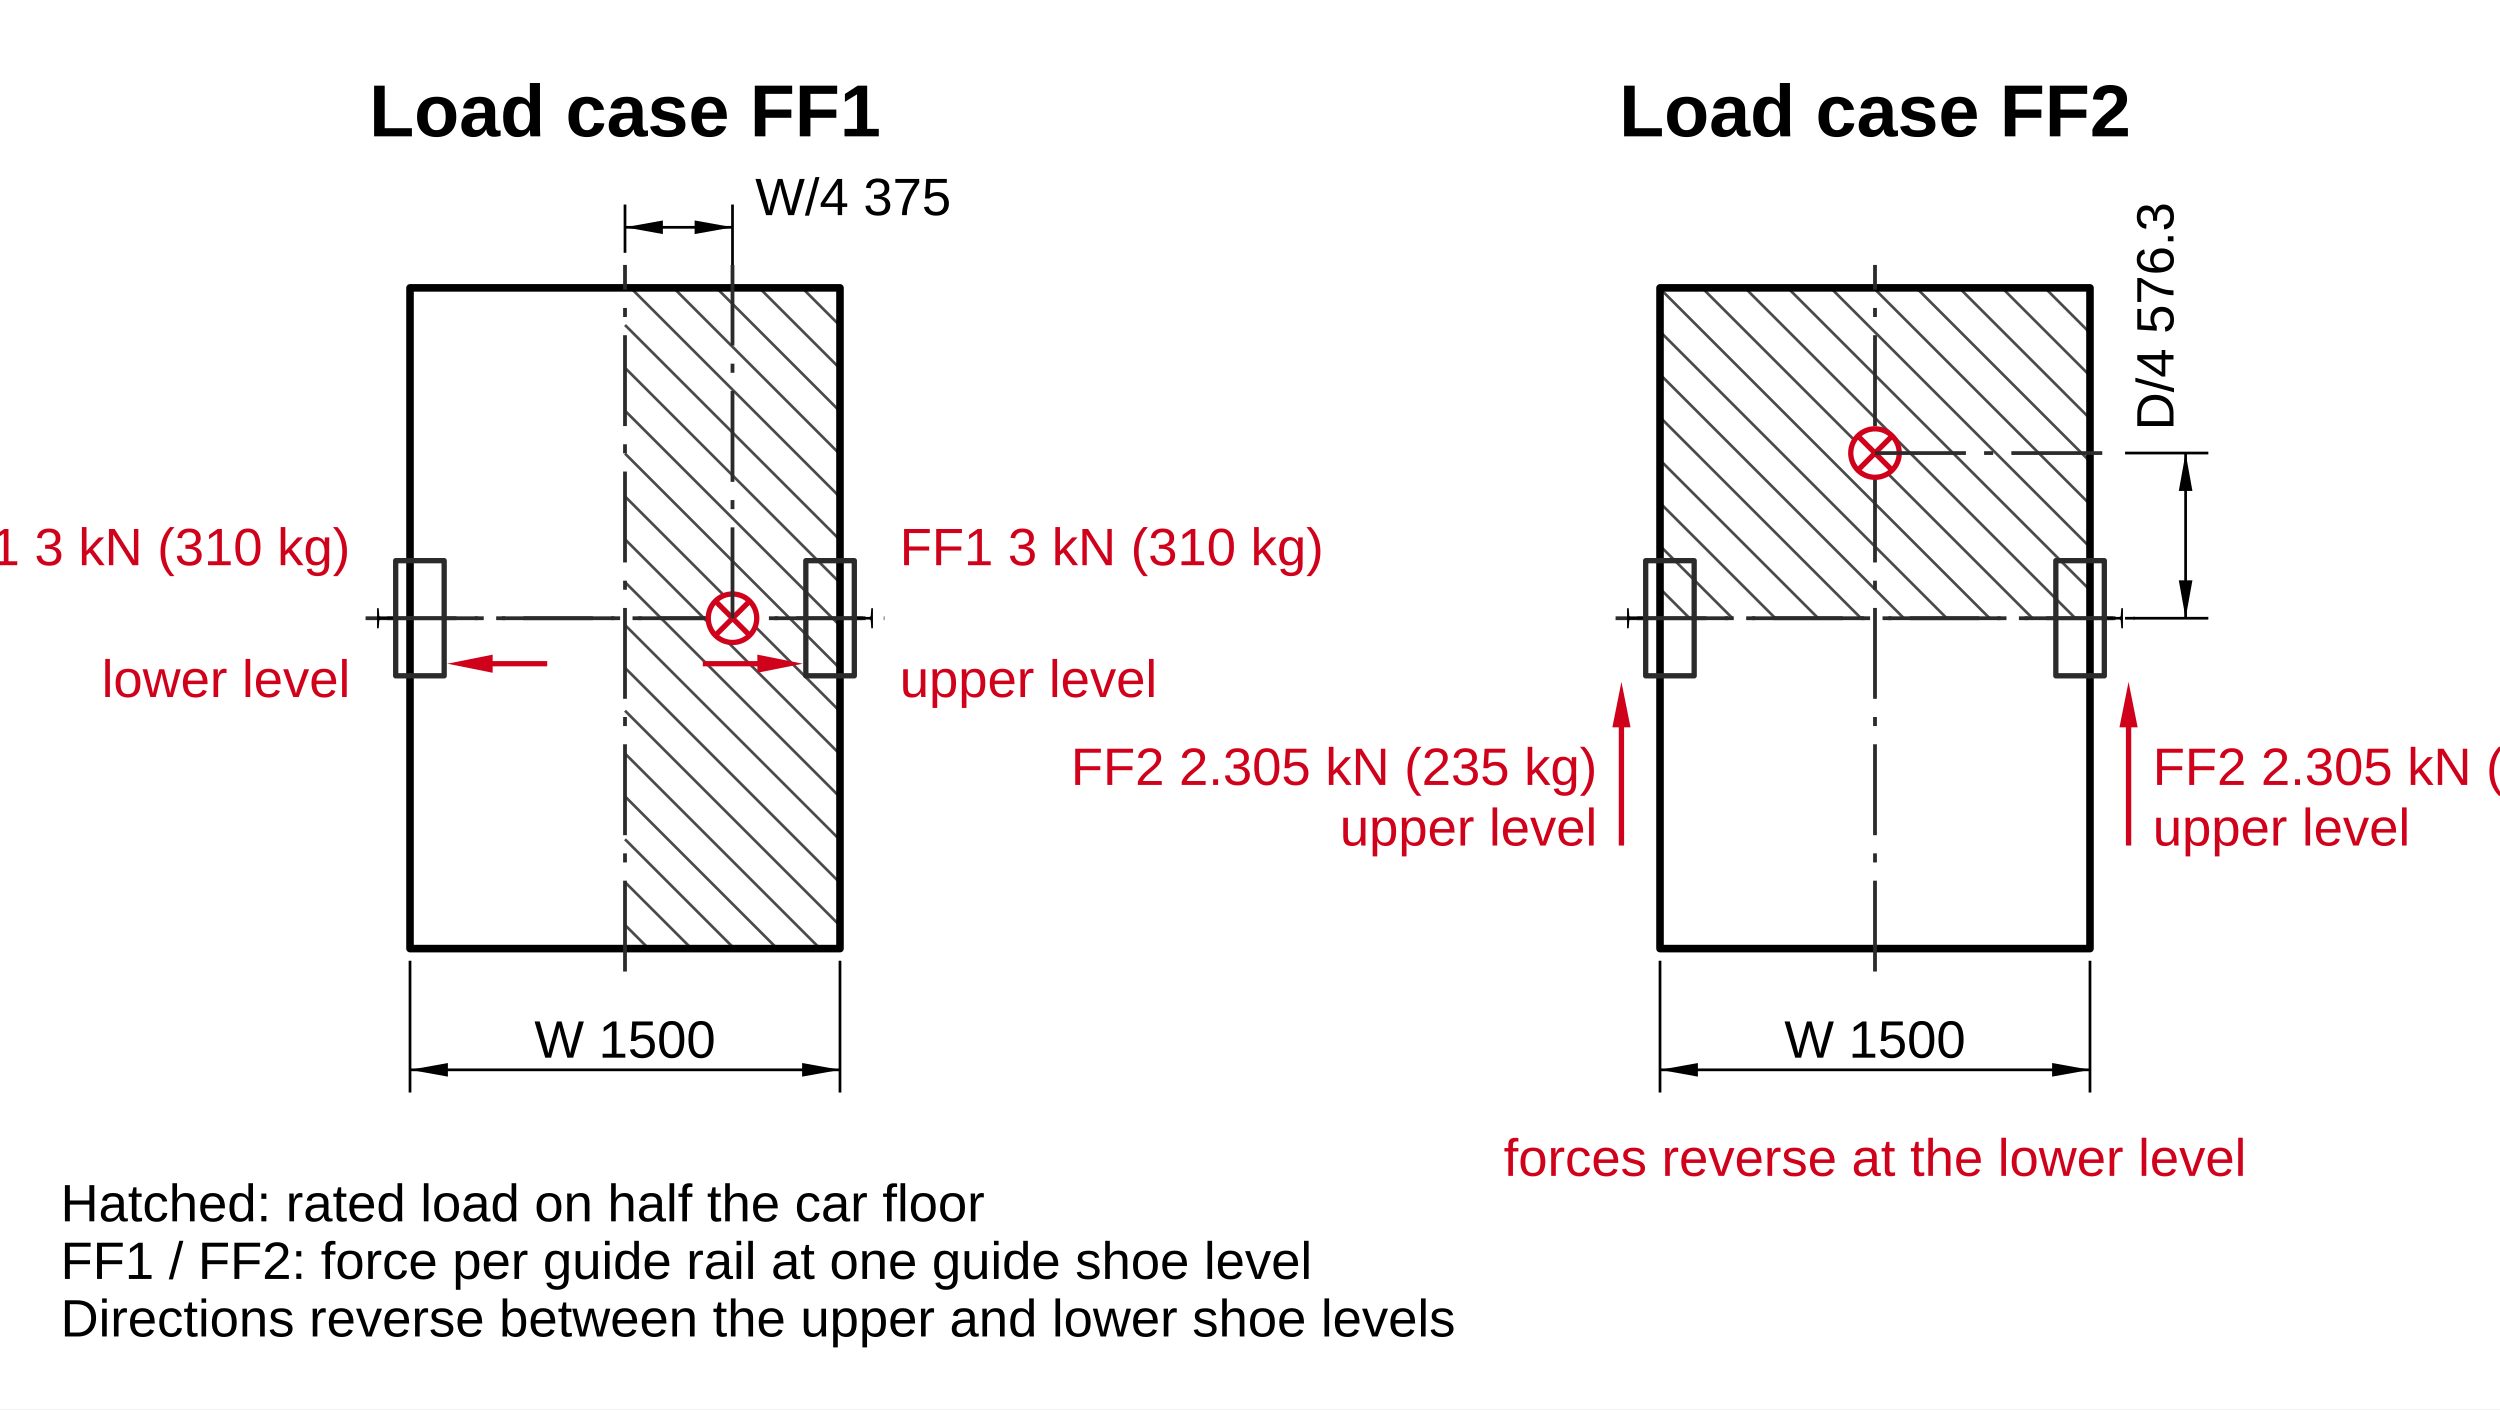
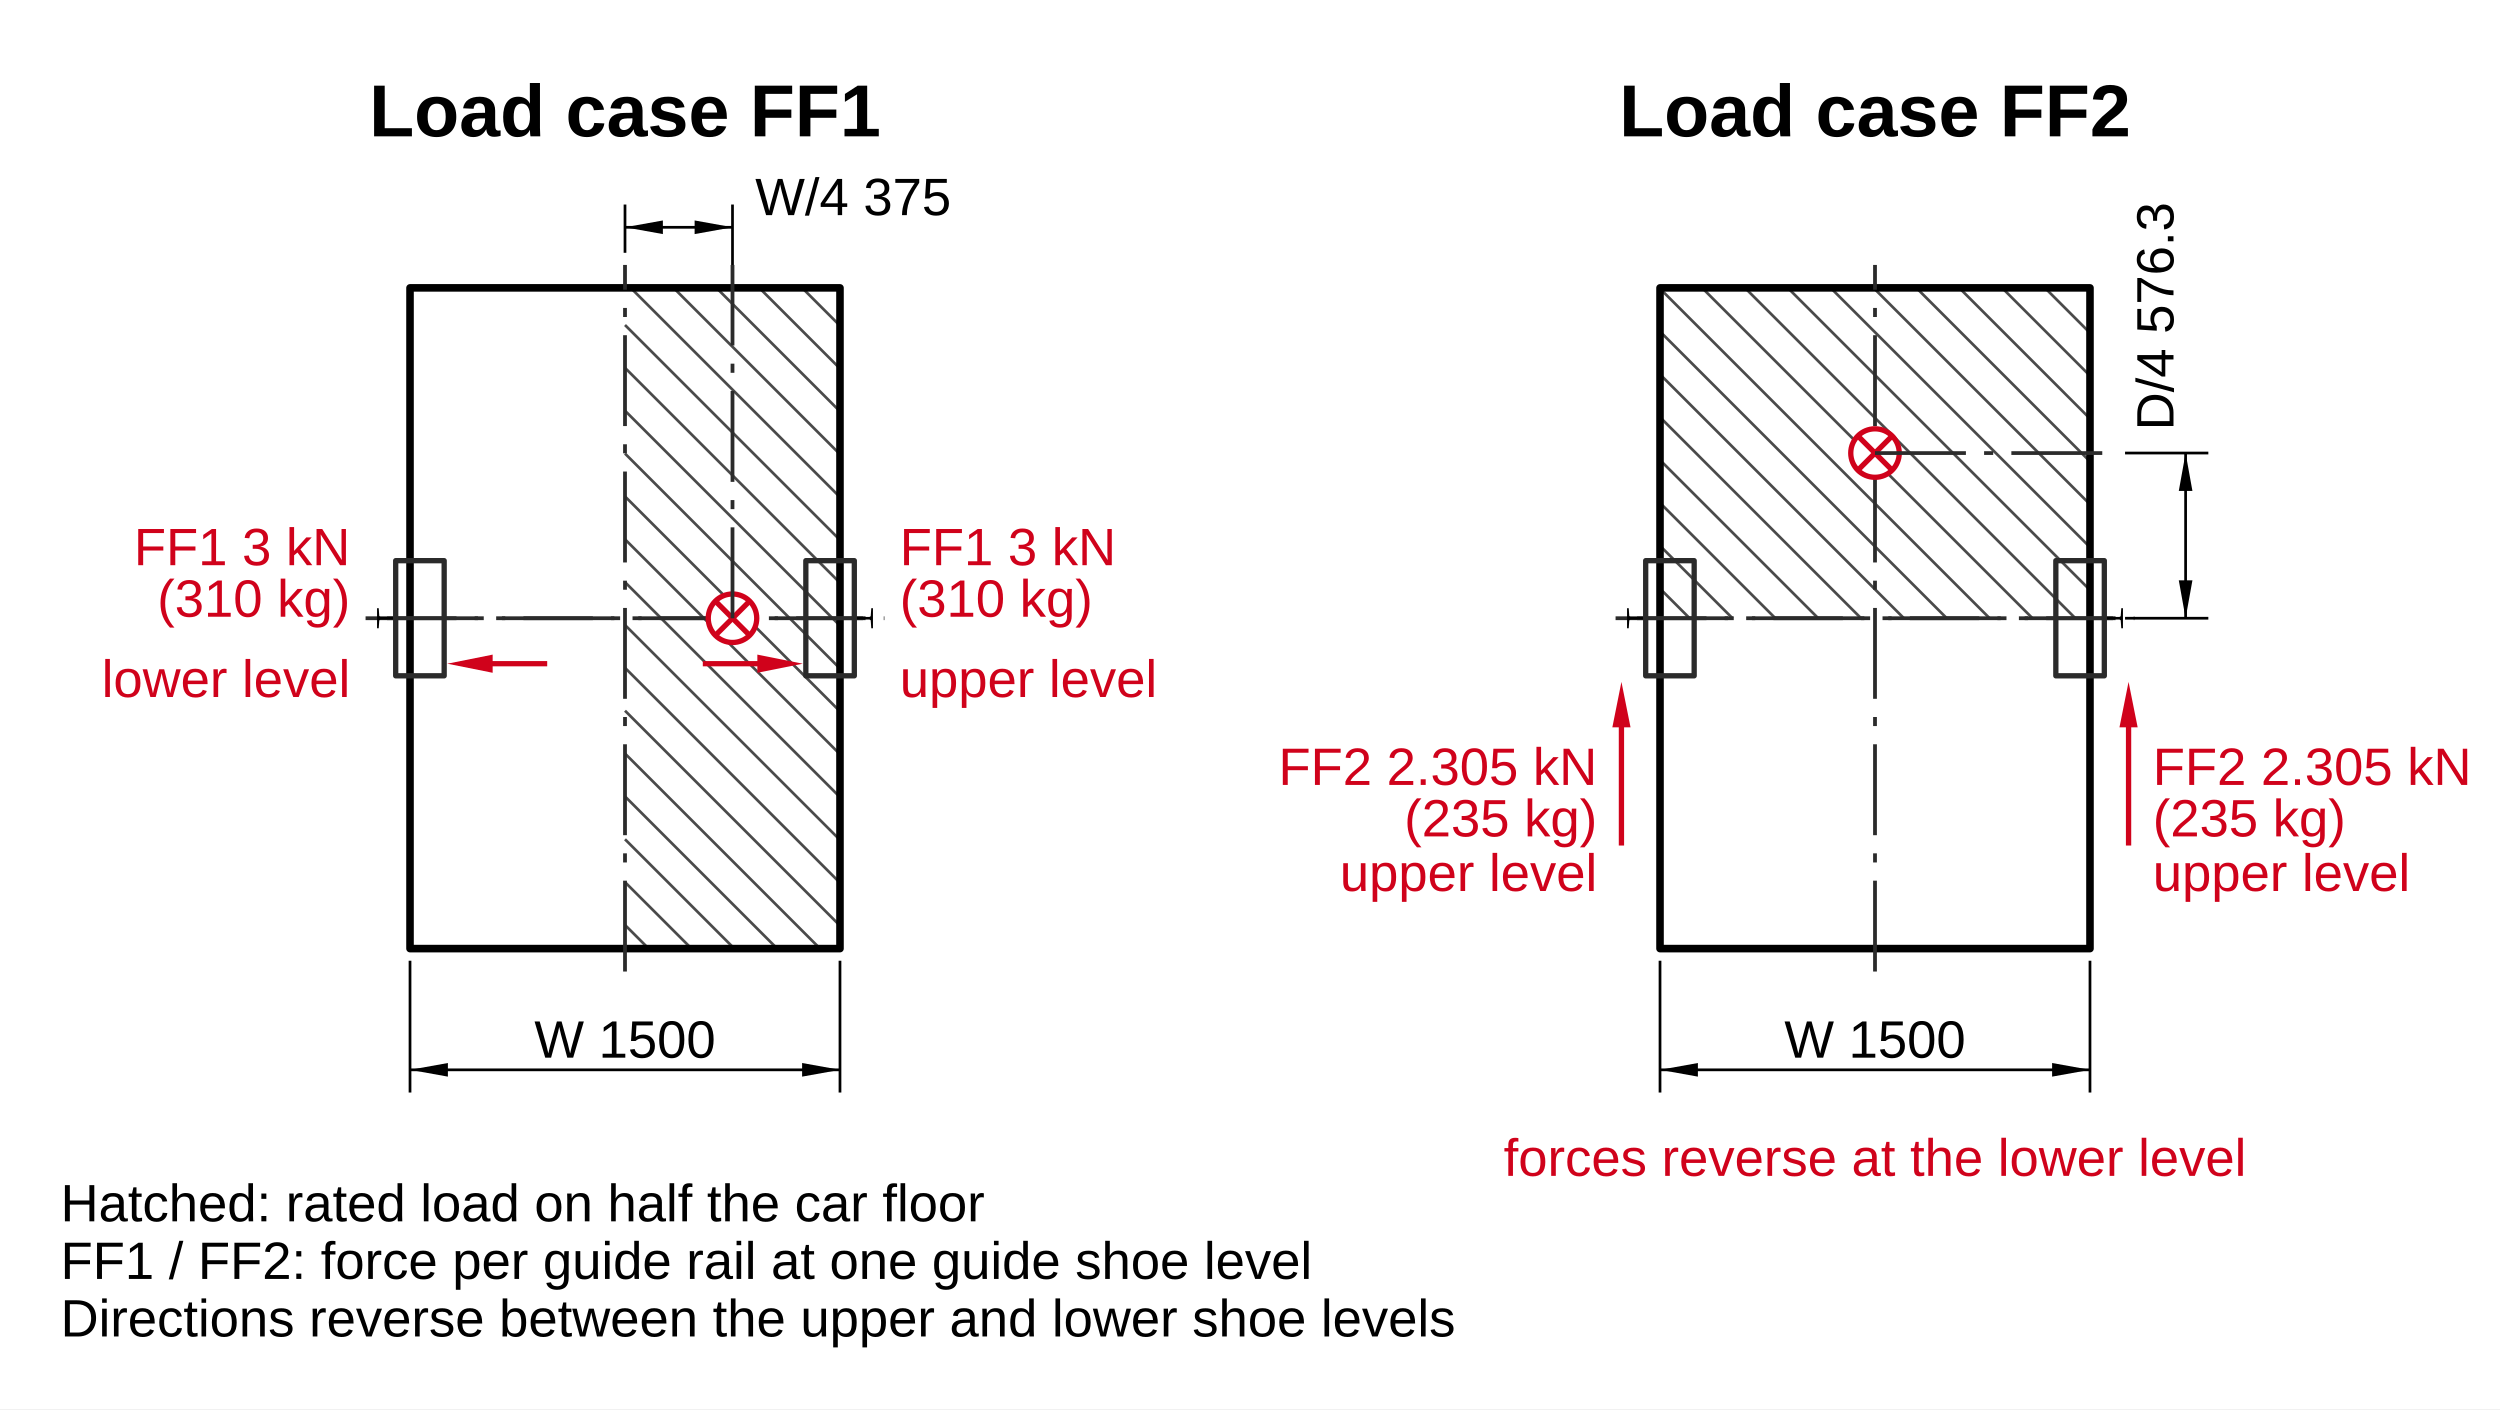
<svg xmlns="http://www.w3.org/2000/svg" version="1.1" width="165mm" height="93mm" viewBox="0 0 1650 930" data-figure="F4" data-view="0.019,-925,1152.5,23.75,19">
  <rect x="0" y="0" width="1650" height="930" fill="#FFFFFF" />
  <text x="412.5" y="90" font-family="ISOCPEUR, 'Arial Narrow', Arial, sans-serif" font-size="48.61" text-anchor="middle" fill="#000000" font-weight="bold">Load case FF1</text>
  <polyline points="529.41,190 554.39,214.98" fill="none" stroke="#4A4A4A" stroke-width="1.8" stroke-linejoin="round" stroke-linecap="butt" />
  <polyline points="501.13,190 554.39,243.26" fill="none" stroke="#4A4A4A" stroke-width="1.8" stroke-linejoin="round" stroke-linecap="butt" />
  <polyline points="472.84,190 554.39,271.55" fill="none" stroke="#4A4A4A" stroke-width="1.8" stroke-linejoin="round" stroke-linecap="butt" />
  <polyline points="444.56,190 554.39,299.83" fill="none" stroke="#4A4A4A" stroke-width="1.8" stroke-linejoin="round" stroke-linecap="butt" />
  <polyline points="416.27,190 554.39,328.12" fill="none" stroke="#4A4A4A" stroke-width="1.8" stroke-linejoin="round" stroke-linecap="butt" />
  <polyline points="412.5,214.51 554.39,356.4" fill="none" stroke="#4A4A4A" stroke-width="1.8" stroke-linejoin="round" stroke-linecap="butt" />
  <polyline points="412.5,242.79 554.39,384.69" fill="none" stroke="#4A4A4A" stroke-width="1.8" stroke-linejoin="round" stroke-linecap="butt" />
  <polyline points="412.5,271.08 554.39,412.97" fill="none" stroke="#4A4A4A" stroke-width="1.8" stroke-linejoin="round" stroke-linecap="butt" />
  <polyline points="412.5,299.36 554.39,441.25" fill="none" stroke="#4A4A4A" stroke-width="1.8" stroke-linejoin="round" stroke-linecap="butt" />
  <polyline points="412.5,327.65 554.39,469.54" fill="none" stroke="#4A4A4A" stroke-width="1.8" stroke-linejoin="round" stroke-linecap="butt" />
  <polyline points="412.5,355.93 554.39,497.82" fill="none" stroke="#4A4A4A" stroke-width="1.8" stroke-linejoin="round" stroke-linecap="butt" />
  <polyline points="412.5,384.22 554.39,526.11" fill="none" stroke="#4A4A4A" stroke-width="1.8" stroke-linejoin="round" stroke-linecap="butt" />
  <polyline points="412.5,412.5 554.39,554.39" fill="none" stroke="#4A4A4A" stroke-width="1.8" stroke-linejoin="round" stroke-linecap="butt" />
  <polyline points="412.5,440.78 554.39,582.68" fill="none" stroke="#4A4A4A" stroke-width="1.8" stroke-linejoin="round" stroke-linecap="butt" />
  <polyline points="412.5,469.07 554.39,610.96" fill="none" stroke="#4A4A4A" stroke-width="1.8" stroke-linejoin="round" stroke-linecap="butt" />
  <polyline points="412.5,497.35 541.23,626.08" fill="none" stroke="#4A4A4A" stroke-width="1.8" stroke-linejoin="round" stroke-linecap="butt" />
  <polyline points="412.5,525.64 512.94,626.08" fill="none" stroke="#4A4A4A" stroke-width="1.8" stroke-linejoin="round" stroke-linecap="butt" />
  <polyline points="412.5,553.92 484.66,626.08" fill="none" stroke="#4A4A4A" stroke-width="1.8" stroke-linejoin="round" stroke-linecap="butt" />
  <polyline points="412.5,582.21 456.38,626.08" fill="none" stroke="#4A4A4A" stroke-width="1.8" stroke-linejoin="round" stroke-linecap="butt" />
  <polyline points="412.5,610.49 428.09,626.08" fill="none" stroke="#4A4A4A" stroke-width="1.8" stroke-linejoin="round" stroke-linecap="butt" />
  <polygon data-tag="car-ff1" data-value="1500,2305" points="270.61,626.08 554.39,626.08 554.39,190 270.61,190" fill="none" stroke="#000000" stroke-width="5" stroke-linejoin="round" stroke-linecap="butt" />
  <polyline points="255.47,408.04 569.53,408.04" fill="none" stroke="#2B2B2B" stroke-width="2.5" stroke-linejoin="round" stroke-linecap="butt" stroke-dasharray="60 12 6 12" />
  <polyline points="412.5,641.22 412.5,174.86" fill="none" stroke="#2B2B2B" stroke-width="2.5" stroke-linejoin="round" stroke-linecap="butt" stroke-dasharray="60 12 6 12" />
  <polyline data-tag="car-rail-line" data-value="0" points="241.28,408.04 583.72,408.04" fill="none" stroke="#2B2B2B" stroke-width="2.5" stroke-linejoin="round" stroke-linecap="butt" stroke-dasharray="60 12 6 12" />
  <polygon data-tag="rail-left" data-value="-800" points="248.85,414.66 248.85,401.42 249.96,401.42 250.33,406.68 251.14,407.19 261.15,407.19 261.15,408.89 251.14,408.89 250.33,409.4 249.96,414.66" fill="#000000" stroke="none" />
  <polygon data-tag="shoe-left" points="261.15,370.04 293.15,370.04 293.15,446.04 261.15,446.04" fill="none" stroke="#2B2B2B" stroke-width="3.5" stroke-linejoin="round" stroke-linecap="butt" />
  <polygon data-tag="rail-right" data-value="800" points="576.15,414.66 576.15,401.42 575.04,401.42 574.67,406.68 573.86,407.19 563.85,407.19 563.85,408.89 573.86,408.89 574.67,409.4 575.04,414.66" fill="#000000" stroke="none" />
  <polygon data-tag="shoe-right" points="531.85,370.04 563.85,370.04 563.85,446.04 531.85,446.04" fill="none" stroke="#2B2B2B" stroke-width="3.5" stroke-linejoin="round" stroke-linecap="butt" />
  <circle data-tag="resultant-ff1" cx="483.45" cy="408.04" r="16" fill="#FFFFFF" stroke="#D0021B" stroke-width="3.5" />
  <polyline points="472.45,397.04 494.45,419.04" fill="none" stroke="#D0021B" stroke-width="3.5" stroke-linejoin="round" stroke-linecap="butt" />
  <polyline points="472.45,419.04 494.45,397.04" fill="none" stroke="#D0021B" stroke-width="3.5" stroke-linejoin="round" stroke-linecap="butt" />
  <polyline data-tag="force-ff1-left" data-value="3" points="361.15,438.04 315.15,438.04" fill="none" stroke="#D0021B" stroke-width="3.5" stroke-linejoin="round" stroke-linecap="butt" />
  <polygon points="295.15,438.04 325.15,432.04 325.15,444.04" fill="#D0021B" stroke="none" />
-   <text data-tag="force-ff1-left-text" data-value="3" x="231.15" y="373.04" font-family="ISOCPEUR, 'Arial Narrow', Arial, sans-serif" font-size="34.72" text-anchor="end" fill="#D0021B">FF1 3 kN (310 kg)</text>
+   <text data-tag="force-ff1-left-text" data-value="3" x="231.15" y="373.04" font-family="ISOCPEUR, 'Arial Narrow', Arial, sans-serif" font-size="34.72" text-anchor="end" fill="#D0021B">FF1 3 kN</text>
+   <text data-tag="kg-force-ff1-left-text" data-value="310" x="231.15" y="407.04" font-family="ISOCPEUR, 'Arial Narrow', Arial, sans-serif" font-size="34.72" text-anchor="end" fill="#D0021B">(310 kg)</text>
  <text data-tag="level-ff1-left" data-value="lower level" x="231.15" y="460.04" font-family="ISOCPEUR, 'Arial Narrow', Arial, sans-serif" font-size="34.72" text-anchor="end" fill="#D0021B">lower level</text>
  <polyline data-tag="force-ff1-right" data-value="3" points="463.85,438.04 509.85,438.04" fill="none" stroke="#D0021B" stroke-width="3.5" stroke-linejoin="round" stroke-linecap="butt" />
  <polygon points="529.85,438.04 499.85,444.04 499.85,432.04" fill="#D0021B" stroke="none" />
-   <text data-tag="force-ff1-right-text" data-value="3" x="593.85" y="373.04" font-family="ISOCPEUR, 'Arial Narrow', Arial, sans-serif" font-size="34.72" text-anchor="start" fill="#D0021B">FF1 3 kN (310 kg)</text>
+   <text data-tag="force-ff1-right-text" data-value="3" x="593.85" y="373.04" font-family="ISOCPEUR, 'Arial Narrow', Arial, sans-serif" font-size="34.72" text-anchor="start" fill="#D0021B">FF1 3 kN</text>
+   <text data-tag="kg-force-ff1-right-text" data-value="310" x="593.85" y="407.04" font-family="ISOCPEUR, 'Arial Narrow', Arial, sans-serif" font-size="34.72" text-anchor="start" fill="#D0021B">(310 kg)</text>
  <text data-tag="level-ff1-right" data-value="upper level" x="593.85" y="460.04" font-family="ISOCPEUR, 'Arial Narrow', Arial, sans-serif" font-size="34.72" text-anchor="start" fill="#D0021B">upper level</text>
  <polyline data-tag="dim-W4-ext" points="412.5,166.86 412.5,135" fill="none" stroke="#000000" stroke-width="1.8" stroke-linejoin="round" stroke-linecap="butt" />
  <polyline data-tag="dim-W4-ext" points="483.45,182 483.45,135" fill="none" stroke="#000000" stroke-width="1.8" stroke-linejoin="round" stroke-linecap="butt" />
  <polyline data-tag="dim-W4" data-value="375" points="412.5,150 483.45,150" fill="none" stroke="#000000" stroke-width="1.8" stroke-linejoin="round" stroke-linecap="butt" />
  <polygon points="412.5,150 437.5,145.5 437.5,154.5" fill="#000000" stroke="none" />
  <polygon points="483.45,150 458.45,154.5 458.45,145.5" fill="#000000" stroke="none" />
  <text data-tag="dim-W4-text" data-value="375" x="498.45" y="142" font-family="ISOCPEUR, 'Arial Narrow', Arial, sans-serif" font-size="34.72" text-anchor="start" fill="#000000">W/4 375</text>
  <polyline points="483.45,408.04 483.45,174.86" fill="none" stroke="#2B2B2B" stroke-width="2.5" stroke-linejoin="round" stroke-linecap="butt" stroke-dasharray="60 12 6 12" />
  <polyline data-tag="dim-W-ext" points="270.61,634.08 270.61,721.08" fill="none" stroke="#000000" stroke-width="1.8" stroke-linejoin="round" stroke-linecap="butt" />
  <polyline data-tag="dim-W-ext" points="554.39,634.08 554.39,721.08" fill="none" stroke="#000000" stroke-width="1.8" stroke-linejoin="round" stroke-linecap="butt" />
  <polyline data-tag="dim-W" data-value="1500" points="270.61,706.08 554.39,706.08" fill="none" stroke="#000000" stroke-width="1.8" stroke-linejoin="round" stroke-linecap="butt" />
  <polygon points="270.61,706.08 295.61,701.58 295.61,710.58" fill="#000000" stroke="none" />
  <polygon points="554.39,706.08 529.39,710.58 529.39,701.58" fill="#000000" stroke="none" />
  <text data-tag="dim-W-text" data-value="1500" x="412.5" y="698.08" font-family="ISOCPEUR, 'Arial Narrow', Arial, sans-serif" font-size="34.72" text-anchor="middle" fill="#000000">W 1500</text>
  <text x="1237.5" y="90" font-family="ISOCPEUR, 'Arial Narrow', Arial, sans-serif" font-size="48.61" text-anchor="middle" fill="#000000" font-weight="bold">Load case FF2</text>
  <polyline points="1377.94,190 1379.39,191.45" fill="none" stroke="#4A4A4A" stroke-width="1.8" stroke-linejoin="round" stroke-linecap="butt" />
  <polyline points="1349.66,190 1379.39,219.74" fill="none" stroke="#4A4A4A" stroke-width="1.8" stroke-linejoin="round" stroke-linecap="butt" />
  <polyline points="1321.37,190 1379.39,248.02" fill="none" stroke="#4A4A4A" stroke-width="1.8" stroke-linejoin="round" stroke-linecap="butt" />
  <polyline points="1293.09,190 1379.39,276.31" fill="none" stroke="#4A4A4A" stroke-width="1.8" stroke-linejoin="round" stroke-linecap="butt" />
  <polyline points="1264.8,190 1379.39,304.59" fill="none" stroke="#4A4A4A" stroke-width="1.8" stroke-linejoin="round" stroke-linecap="butt" />
  <polyline points="1236.52,190 1379.39,332.87" fill="none" stroke="#4A4A4A" stroke-width="1.8" stroke-linejoin="round" stroke-linecap="butt" />
  <polyline points="1208.23,190 1379.39,361.16" fill="none" stroke="#4A4A4A" stroke-width="1.8" stroke-linejoin="round" stroke-linecap="butt" />
  <polyline points="1179.95,190 1379.39,389.44" fill="none" stroke="#4A4A4A" stroke-width="1.8" stroke-linejoin="round" stroke-linecap="butt" />
  <polyline points="1151.67,190 1369.71,408.04" fill="none" stroke="#4A4A4A" stroke-width="1.8" stroke-linejoin="round" stroke-linecap="butt" />
  <polyline points="1123.38,190 1341.42,408.04" fill="none" stroke="#4A4A4A" stroke-width="1.8" stroke-linejoin="round" stroke-linecap="butt" />
  <polyline points="1095.61,190.51 1313.14,408.04" fill="none" stroke="#4A4A4A" stroke-width="1.8" stroke-linejoin="round" stroke-linecap="butt" />
  <polyline points="1095.61,218.8 1284.85,408.04" fill="none" stroke="#4A4A4A" stroke-width="1.8" stroke-linejoin="round" stroke-linecap="butt" />
  <polyline points="1095.61,247.08 1256.57,408.04" fill="none" stroke="#4A4A4A" stroke-width="1.8" stroke-linejoin="round" stroke-linecap="butt" />
  <polyline points="1095.61,275.36 1228.28,408.04" fill="none" stroke="#4A4A4A" stroke-width="1.8" stroke-linejoin="round" stroke-linecap="butt" />
  <polyline points="1095.61,303.65 1200,408.04" fill="none" stroke="#4A4A4A" stroke-width="1.8" stroke-linejoin="round" stroke-linecap="butt" />
  <polyline points="1095.61,331.93 1171.72,408.04" fill="none" stroke="#4A4A4A" stroke-width="1.8" stroke-linejoin="round" stroke-linecap="butt" />
  <polyline points="1095.61,360.22 1143.43,408.04" fill="none" stroke="#4A4A4A" stroke-width="1.8" stroke-linejoin="round" stroke-linecap="butt" />
  <polyline points="1095.61,388.5 1115.15,408.04" fill="none" stroke="#4A4A4A" stroke-width="1.8" stroke-linejoin="round" stroke-linecap="butt" />
  <polygon data-tag="car-ff2" data-value="1500,2305" points="1095.61,626.08 1379.39,626.08 1379.39,190 1095.61,190" fill="none" stroke="#000000" stroke-width="5" stroke-linejoin="round" stroke-linecap="butt" />
  <polyline points="1080.47,408.04 1394.53,408.04" fill="none" stroke="#2B2B2B" stroke-width="2.5" stroke-linejoin="round" stroke-linecap="butt" stroke-dasharray="60 12 6 12" />
  <polyline points="1237.5,641.22 1237.5,174.86" fill="none" stroke="#2B2B2B" stroke-width="2.5" stroke-linejoin="round" stroke-linecap="butt" stroke-dasharray="60 12 6 12" />
  <polyline data-tag="car-rail-line" data-value="0" points="1066.28,408.04 1408.72,408.04" fill="none" stroke="#2B2B2B" stroke-width="2.5" stroke-linejoin="round" stroke-linecap="butt" stroke-dasharray="60 12 6 12" />
  <polygon data-tag="rail-left" data-value="-800" points="1073.85,414.66 1073.85,401.42 1074.96,401.42 1075.33,406.68 1076.14,407.19 1086.15,407.19 1086.15,408.89 1076.14,408.89 1075.33,409.4 1074.96,414.66" fill="#000000" stroke="none" />
  <polygon data-tag="shoe-left" points="1086.15,370.04 1118.15,370.04 1118.15,446.04 1086.15,446.04" fill="none" stroke="#2B2B2B" stroke-width="3.5" stroke-linejoin="round" stroke-linecap="butt" />
  <polygon data-tag="rail-right" data-value="800" points="1401.15,414.66 1401.15,401.42 1400.04,401.42 1399.67,406.68 1398.86,407.19 1388.85,407.19 1388.85,408.89 1398.86,408.89 1399.67,409.4 1400.04,414.66" fill="#000000" stroke="none" />
  <polygon data-tag="shoe-right" points="1356.85,370.04 1388.85,370.04 1388.85,446.04 1356.85,446.04" fill="none" stroke="#2B2B2B" stroke-width="3.5" stroke-linejoin="round" stroke-linecap="butt" />
  <circle data-tag="resultant-ff2" cx="1237.5" cy="299.02" r="16" fill="#FFFFFF" stroke="#D0021B" stroke-width="3.5" />
  <polyline points="1226.5,288.02 1248.5,310.02" fill="none" stroke="#D0021B" stroke-width="3.5" stroke-linejoin="round" stroke-linecap="butt" />
  <polyline points="1226.5,310.02 1248.5,288.02" fill="none" stroke="#D0021B" stroke-width="3.5" stroke-linejoin="round" stroke-linecap="butt" />
  <polyline data-tag="force-ff2-left" data-value="2.305" points="1070.15,558.04 1070.15,470.04" fill="none" stroke="#D0021B" stroke-width="3.5" stroke-linejoin="round" stroke-linecap="butt" />
  <polygon points="1070.15,450.04 1076.15,480.04 1064.15,480.04" fill="#D0021B" stroke="none" />
-   <text data-tag="force-ff2-left-text" data-value="2.305" x="1054.15" y="518.04" font-family="ISOCPEUR, 'Arial Narrow', Arial, sans-serif" font-size="34.72" text-anchor="end" fill="#D0021B">FF2 2.305 kN (235 kg)</text>
-   <text data-tag="level-ff2-left" data-value="upper level" x="1054.15" y="558.04" font-family="ISOCPEUR, 'Arial Narrow', Arial, sans-serif" font-size="34.72" text-anchor="end" fill="#D0021B">upper level</text>
+   <text data-tag="force-ff2-left-text" data-value="2.305" x="1054.15" y="518.04" font-family="ISOCPEUR, 'Arial Narrow', Arial, sans-serif" font-size="34.72" text-anchor="end" fill="#D0021B">FF2 2.305 kN</text>
+   <text data-tag="kg-force-ff2-left-text" data-value="235" x="1054.15" y="552.04" font-family="ISOCPEUR, 'Arial Narrow', Arial, sans-serif" font-size="34.72" text-anchor="end" fill="#D0021B">(235 kg)</text>
+   <text data-tag="level-ff2-left" data-value="upper level" x="1054.15" y="588.04" font-family="ISOCPEUR, 'Arial Narrow', Arial, sans-serif" font-size="34.72" text-anchor="end" fill="#D0021B">upper level</text>
  <polyline data-tag="force-ff2-right" data-value="2.305" points="1404.85,558.04 1404.85,470.04" fill="none" stroke="#D0021B" stroke-width="3.5" stroke-linejoin="round" stroke-linecap="butt" />
  <polygon points="1404.85,450.04 1410.85,480.04 1398.85,480.04" fill="#D0021B" stroke="none" />
-   <text data-tag="force-ff2-right-text" data-value="2.305" x="1420.85" y="518.04" font-family="ISOCPEUR, 'Arial Narrow', Arial, sans-serif" font-size="34.72" text-anchor="start" fill="#D0021B">FF2 2.305 kN (235 kg)</text>
-   <text data-tag="level-ff2-right" data-value="upper level" x="1420.85" y="558.04" font-family="ISOCPEUR, 'Arial Narrow', Arial, sans-serif" font-size="34.72" text-anchor="start" fill="#D0021B">upper level</text>
+   <text data-tag="force-ff2-right-text" data-value="2.305" x="1420.85" y="518.04" font-family="ISOCPEUR, 'Arial Narrow', Arial, sans-serif" font-size="34.72" text-anchor="start" fill="#D0021B">FF2 2.305 kN</text>
+   <text data-tag="kg-force-ff2-right-text" data-value="235" x="1420.85" y="552.04" font-family="ISOCPEUR, 'Arial Narrow', Arial, sans-serif" font-size="34.72" text-anchor="start" fill="#D0021B">(235 kg)</text>
+   <text data-tag="level-ff2-right" data-value="upper level" x="1420.85" y="588.04" font-family="ISOCPEUR, 'Arial Narrow', Arial, sans-serif" font-size="34.72" text-anchor="start" fill="#D0021B">upper level</text>
  <polyline data-tag="dim-D4-ext" points="1402.53,408.04 1457.5,408.04" fill="none" stroke="#000000" stroke-width="1.8" stroke-linejoin="round" stroke-linecap="butt" />
  <polyline data-tag="dim-D4-ext" points="1402.53,299.02 1457.5,299.02" fill="none" stroke="#000000" stroke-width="1.8" stroke-linejoin="round" stroke-linecap="butt" />
  <polyline data-tag="dim-D4" data-value="576.3" points="1442.5,408.04 1442.5,299.02" fill="none" stroke="#000000" stroke-width="1.8" stroke-linejoin="round" stroke-linecap="butt" />
  <polygon points="1442.5,408.04 1438,383.04 1447,383.04" fill="#000000" stroke="none" />
  <polygon points="1442.5,299.02 1447,324.02 1438,324.02" fill="#000000" stroke="none" />
  <text data-tag="dim-D4-text" data-value="576.3" x="1434.5" y="284.02" font-family="ISOCPEUR, 'Arial Narrow', Arial, sans-serif" font-size="34.72" text-anchor="start" fill="#000000" transform="rotate(-90 1434.5 284.02)">D/4 576.3</text>
  <polyline points="1237.5,299.02 1394.53,299.02" fill="none" stroke="#2B2B2B" stroke-width="2.5" stroke-linejoin="round" stroke-linecap="butt" stroke-dasharray="60 12 6 12" />
  <polyline data-tag="dim-W-2-ext" points="1095.61,634.08 1095.61,721.08" fill="none" stroke="#000000" stroke-width="1.8" stroke-linejoin="round" stroke-linecap="butt" />
  <polyline data-tag="dim-W-2-ext" points="1379.39,634.08 1379.39,721.08" fill="none" stroke="#000000" stroke-width="1.8" stroke-linejoin="round" stroke-linecap="butt" />
  <polyline data-tag="dim-W-2" data-value="1500" points="1095.61,706.08 1379.39,706.08" fill="none" stroke="#000000" stroke-width="1.8" stroke-linejoin="round" stroke-linecap="butt" />
  <polygon points="1095.61,706.08 1120.61,701.58 1120.61,710.58" fill="#000000" stroke="none" />
  <polygon points="1379.39,706.08 1354.39,710.58 1354.39,701.58" fill="#000000" stroke="none" />
  <text data-tag="dim-W-2-text" data-value="1500" x="1237.5" y="698.08" font-family="ISOCPEUR, 'Arial Narrow', Arial, sans-serif" font-size="34.72" text-anchor="middle" fill="#000000">W 1500</text>
  <text data-tag="ff2-reverse-note" x="1237.5" y="776.08" font-family="ISOCPEUR, 'Arial Narrow', Arial, sans-serif" font-size="34.72" text-anchor="middle" fill="#D0021B">forces reverse at the lower level</text>
  <text x="40" y="806.08" font-family="ISOCPEUR, 'Arial Narrow', Arial, sans-serif" font-size="34.72" text-anchor="start" fill="#000000">Hatched: rated load on half the car floor</text>
  <text data-tag="ff-note" x="40" y="844.08" font-family="ISOCPEUR, 'Arial Narrow', Arial, sans-serif" font-size="34.72" text-anchor="start" fill="#000000">FF1 / FF2: force per guide rail at one guide shoe level</text>
  <text data-tag="ff-note-2" x="40" y="882.08" font-family="ISOCPEUR, 'Arial Narrow', Arial, sans-serif" font-size="34.72" text-anchor="start" fill="#000000">Directions reverse between the upper and lower shoe levels</text>
</svg>
